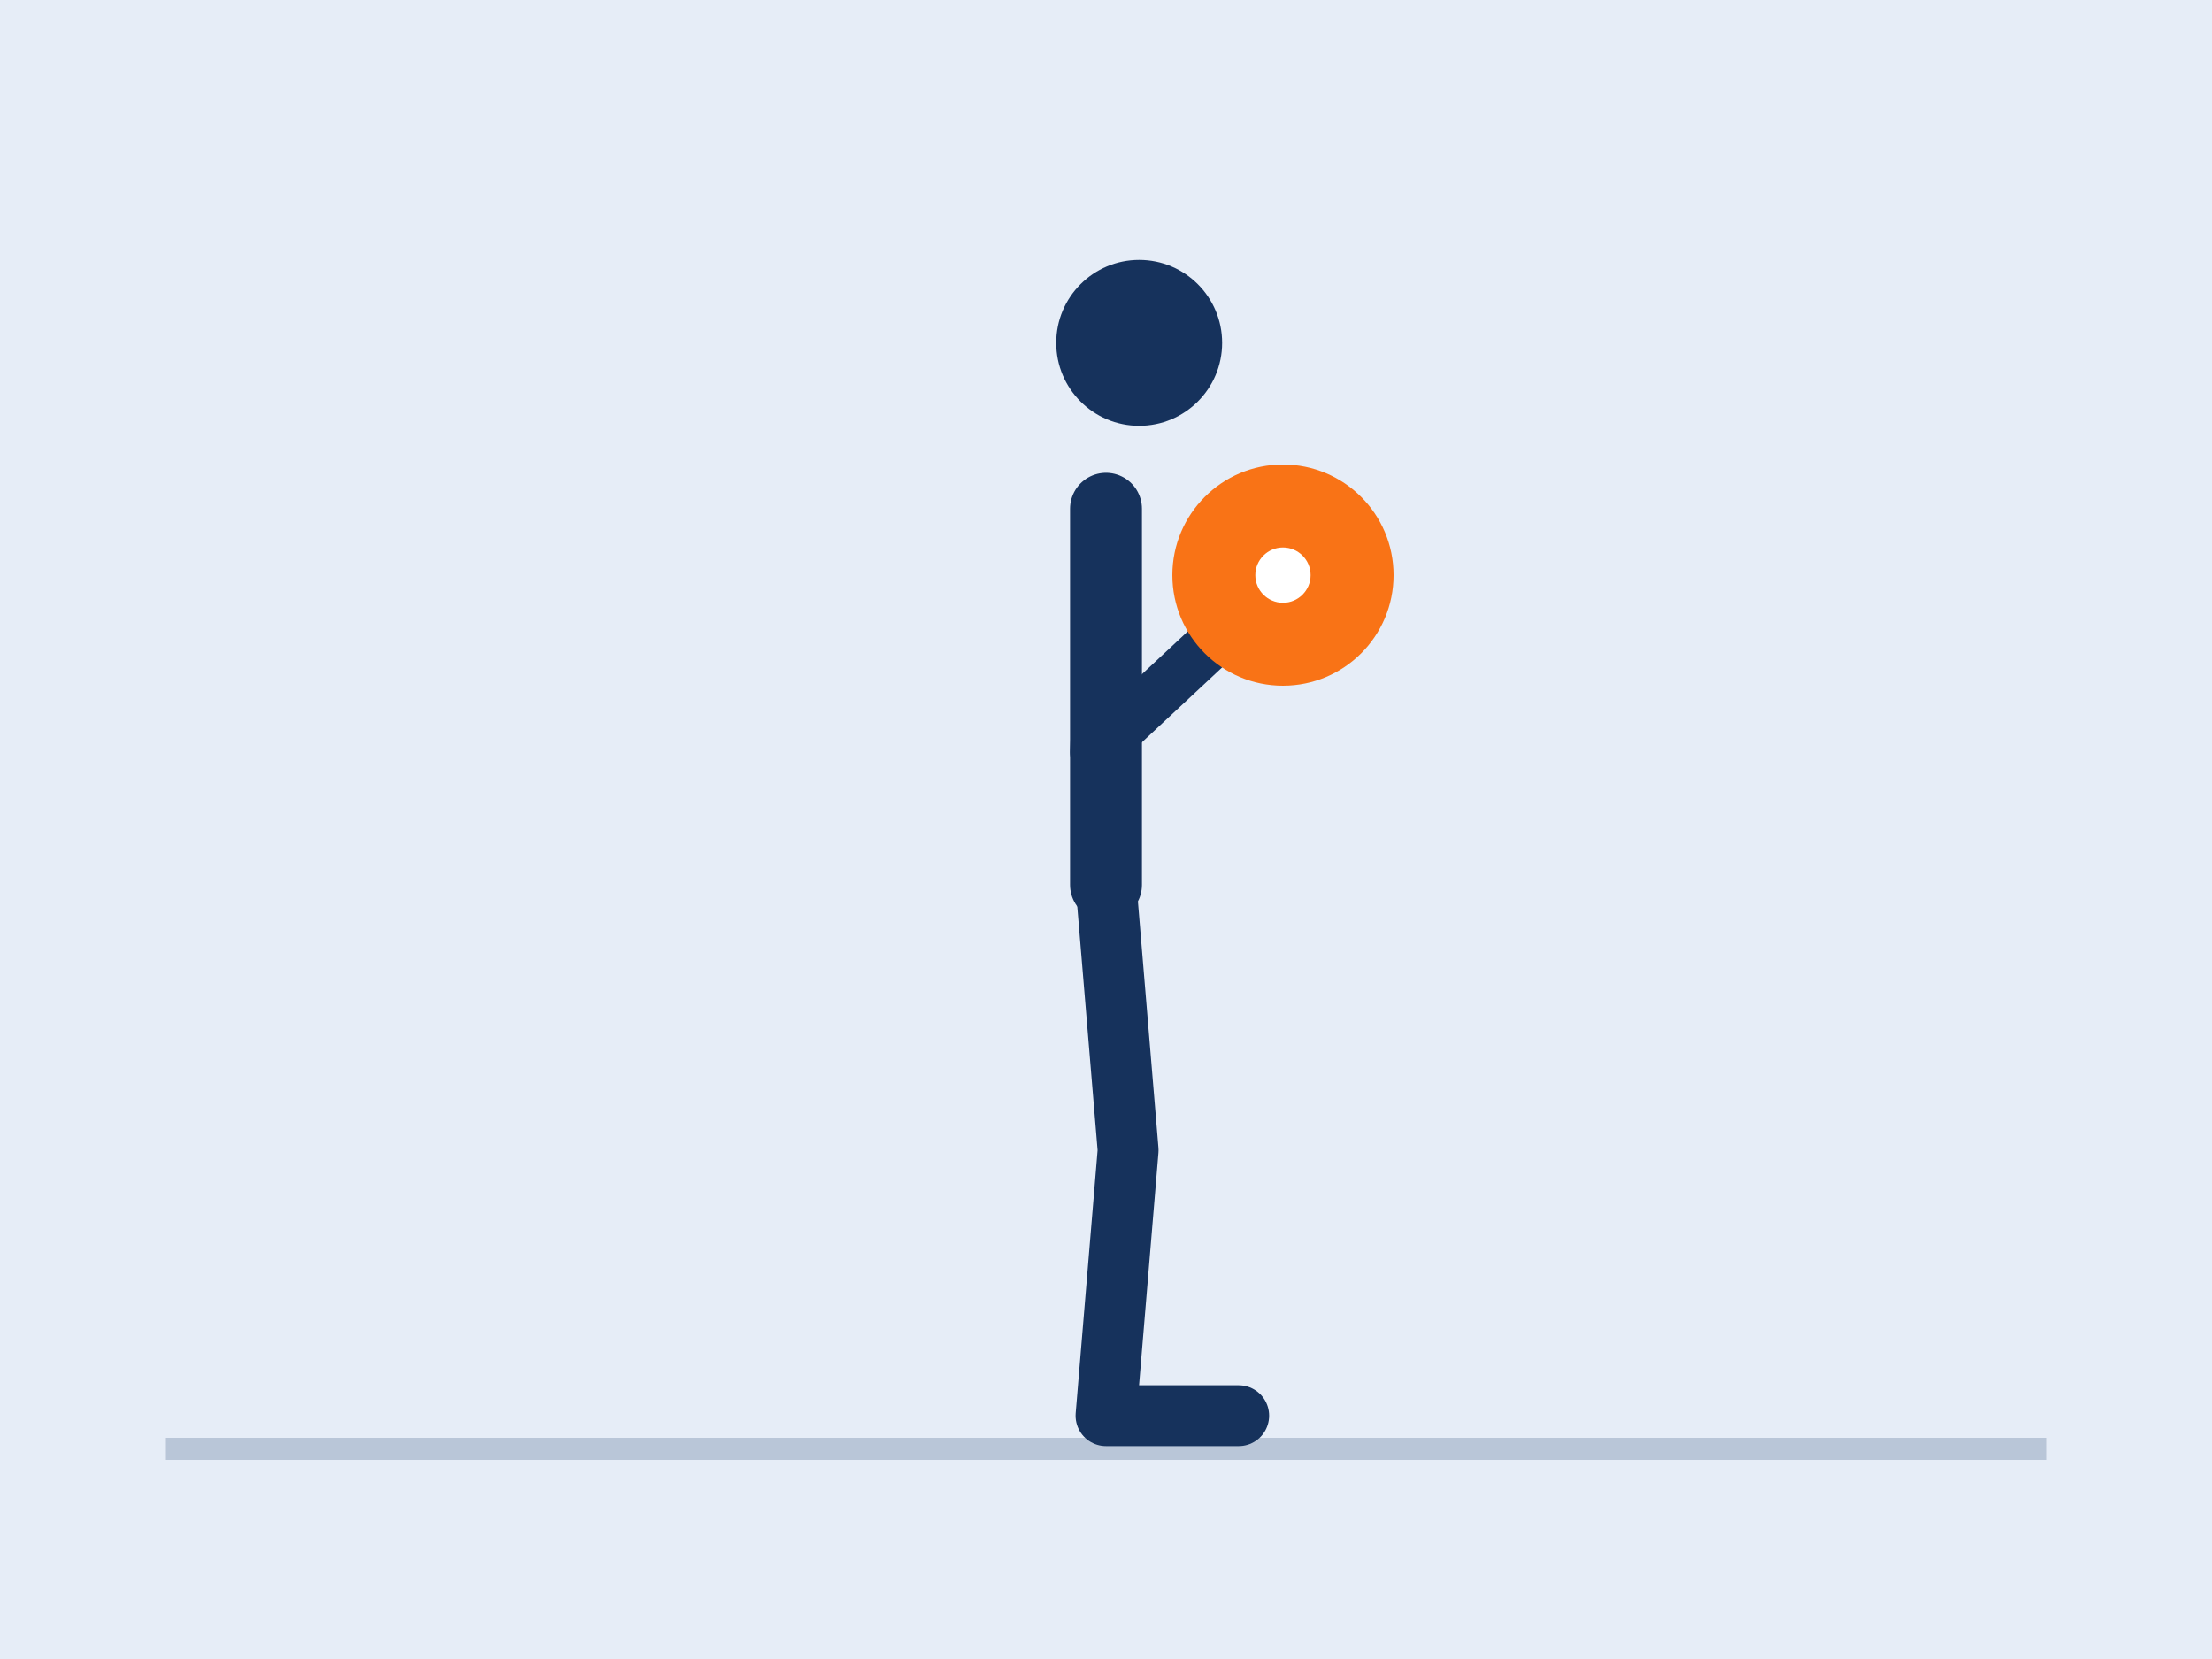
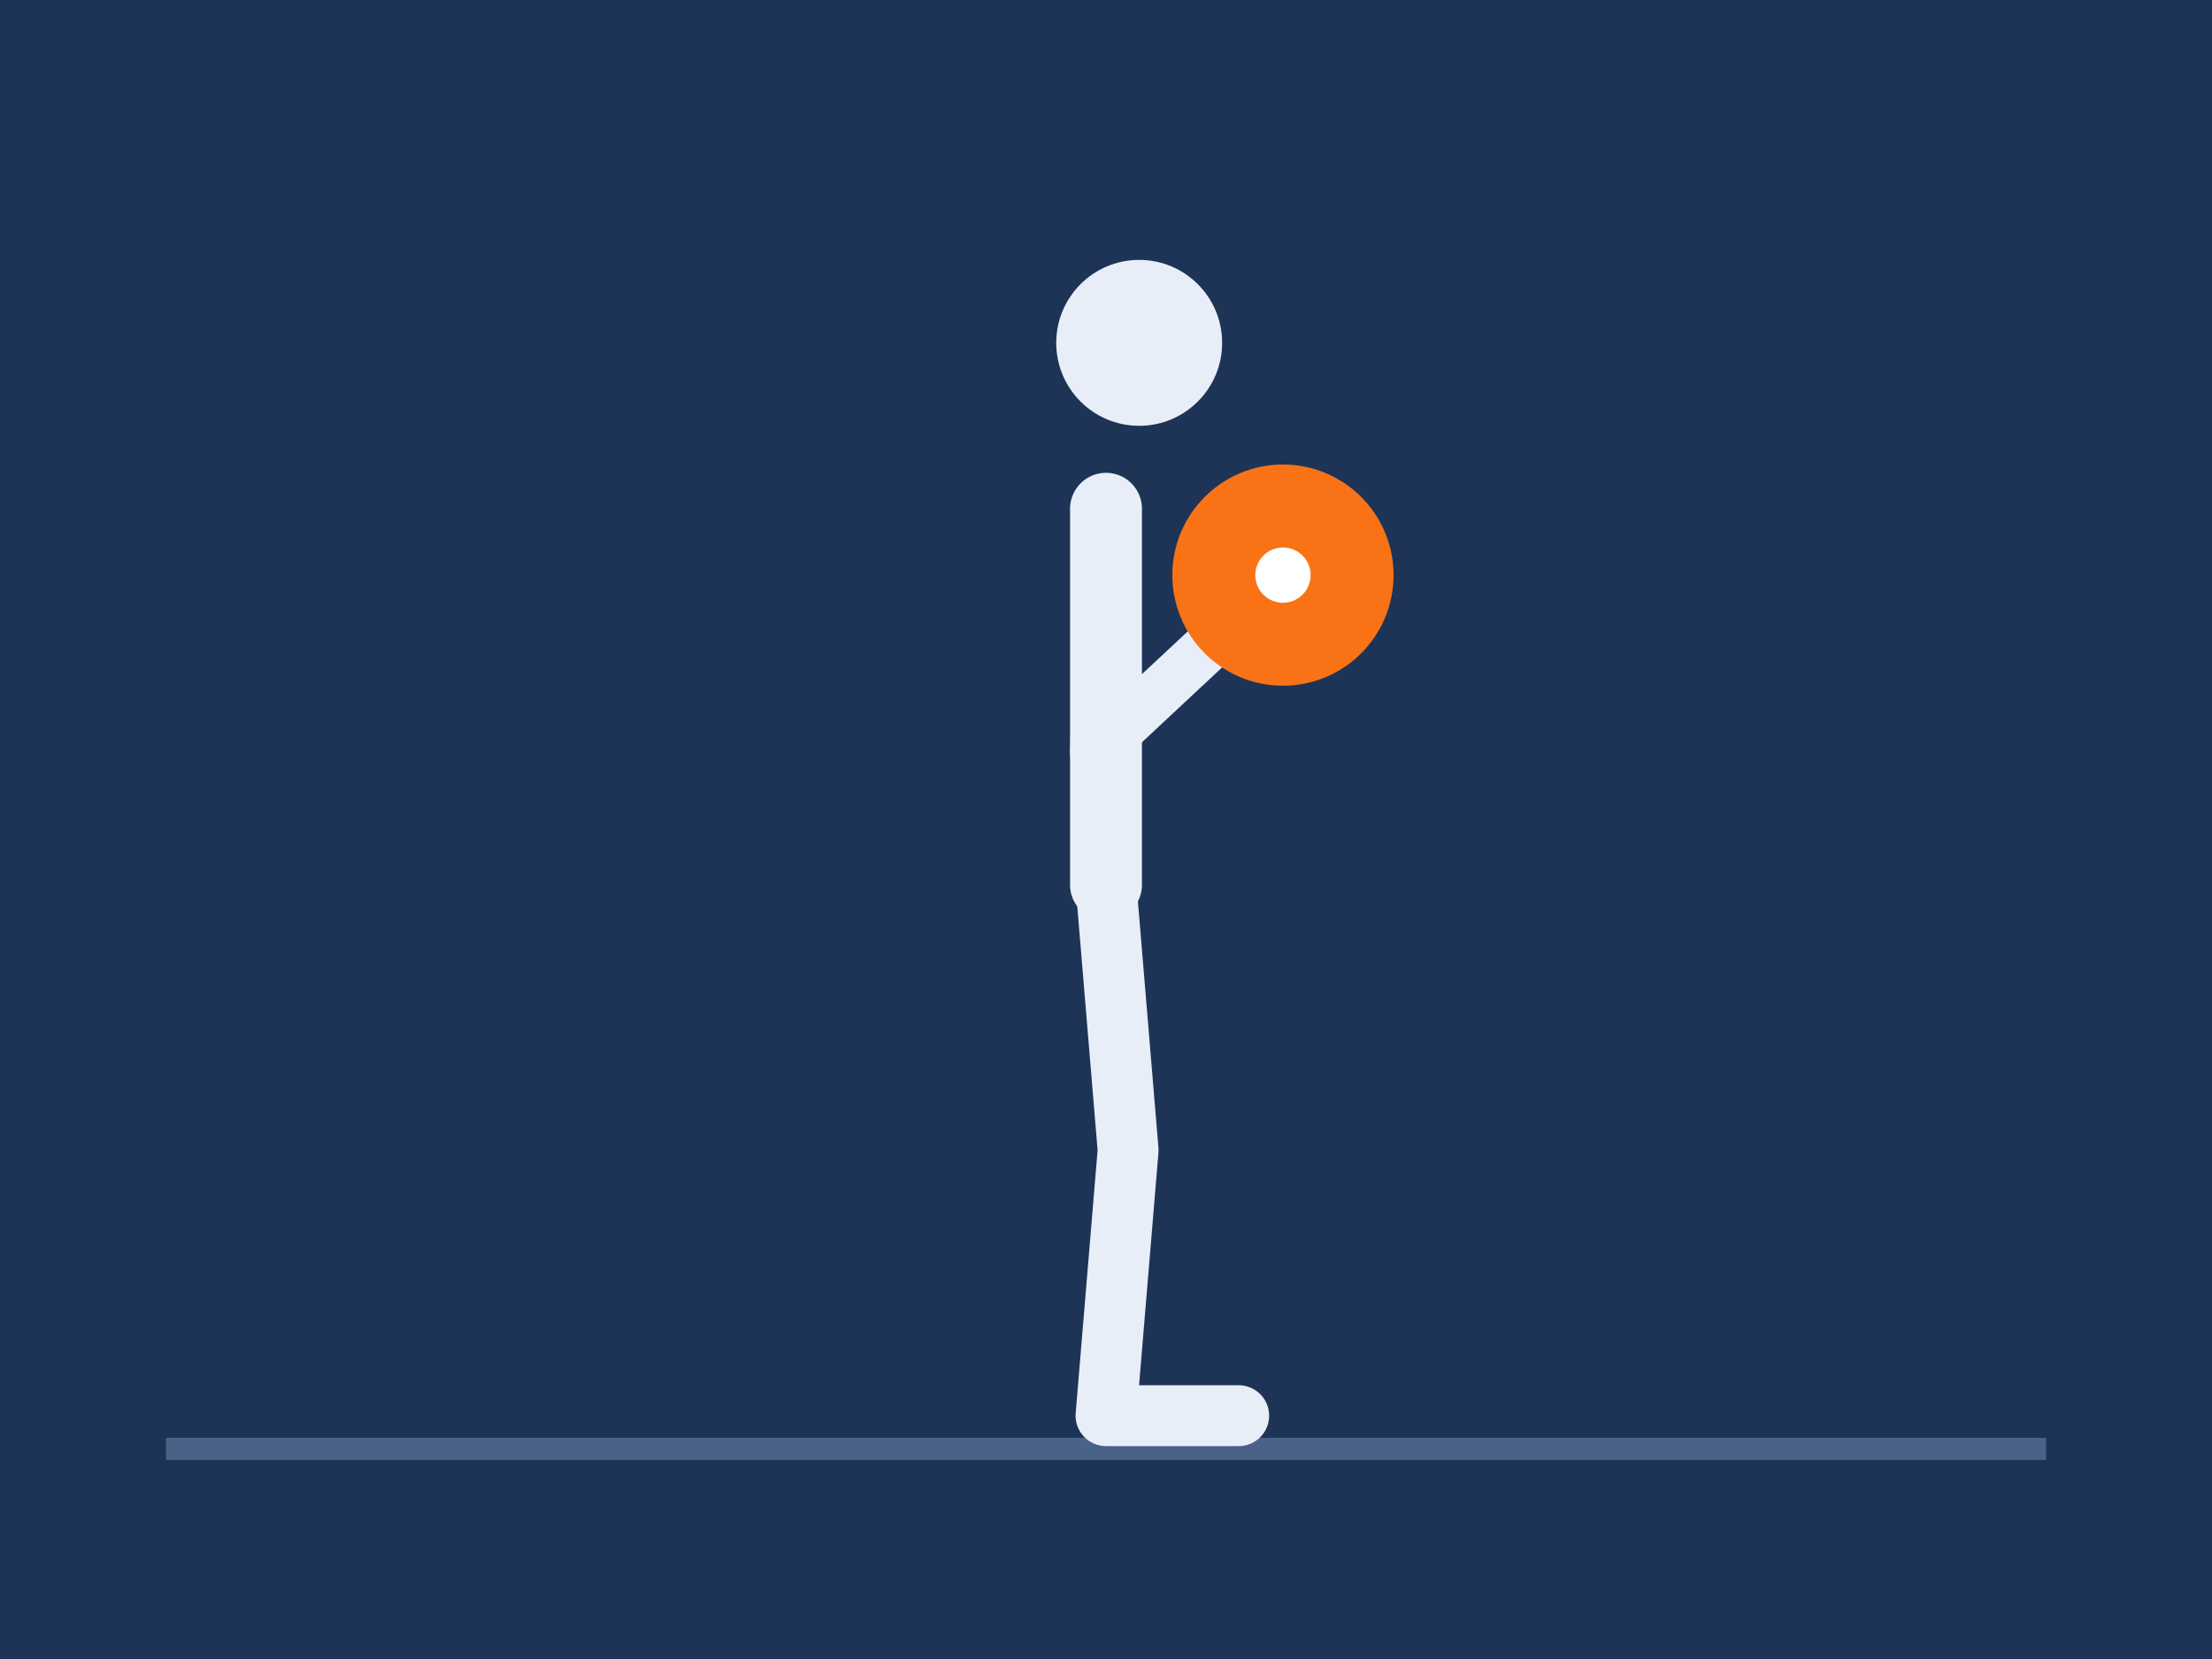
<svg xmlns="http://www.w3.org/2000/svg" viewBox="0 0 400 300" width="400" height="300">
-   <rect width="400" height="300" fill="#e6edf7" />
-   <line x1="30" y1="262" x2="370" y2="262" stroke="#b9c6d8" stroke-width="4" />
-   <polyline points="200,160 204,208 200,256 224,256" fill="none" stroke="#16325c" stroke-width="11" stroke-linecap="round" stroke-linejoin="round" />
-   <line x1="200" y1="92" x2="200" y2="160" stroke="#16325c" stroke-width="13" stroke-linecap="round" />
-   <polyline points="200,92 198,136 228,108" fill="none" stroke="#16325c" stroke-width="9" stroke-linecap="round" stroke-linejoin="round" />
-   <circle cx="206" cy="62" r="15" fill="#16325c" />
+   <rect width="400" height="300" fill="#1e3456" />
+   <line x1="30" y1="262" x2="370" y2="262" stroke="#4a6188" stroke-width="4" />
+   <polyline points="200,160 204,208 200,256 224,256" fill="none" stroke="#e8eef8" stroke-width="11" stroke-linecap="round" stroke-linejoin="round" />
+   <line x1="200" y1="92" x2="200" y2="160" stroke="#e8eef8" stroke-width="13" stroke-linecap="round" />
+   <polyline points="200,92 198,136 228,108" fill="none" stroke="#e8eef8" stroke-width="9" stroke-linecap="round" stroke-linejoin="round" />
+   <circle cx="206" cy="62" r="15" fill="#e8eef8" />
  <circle cx="232" cy="104" r="20" fill="#f97316" />
  <circle cx="232" cy="104" r="5" fill="#ffffff" />
</svg>
